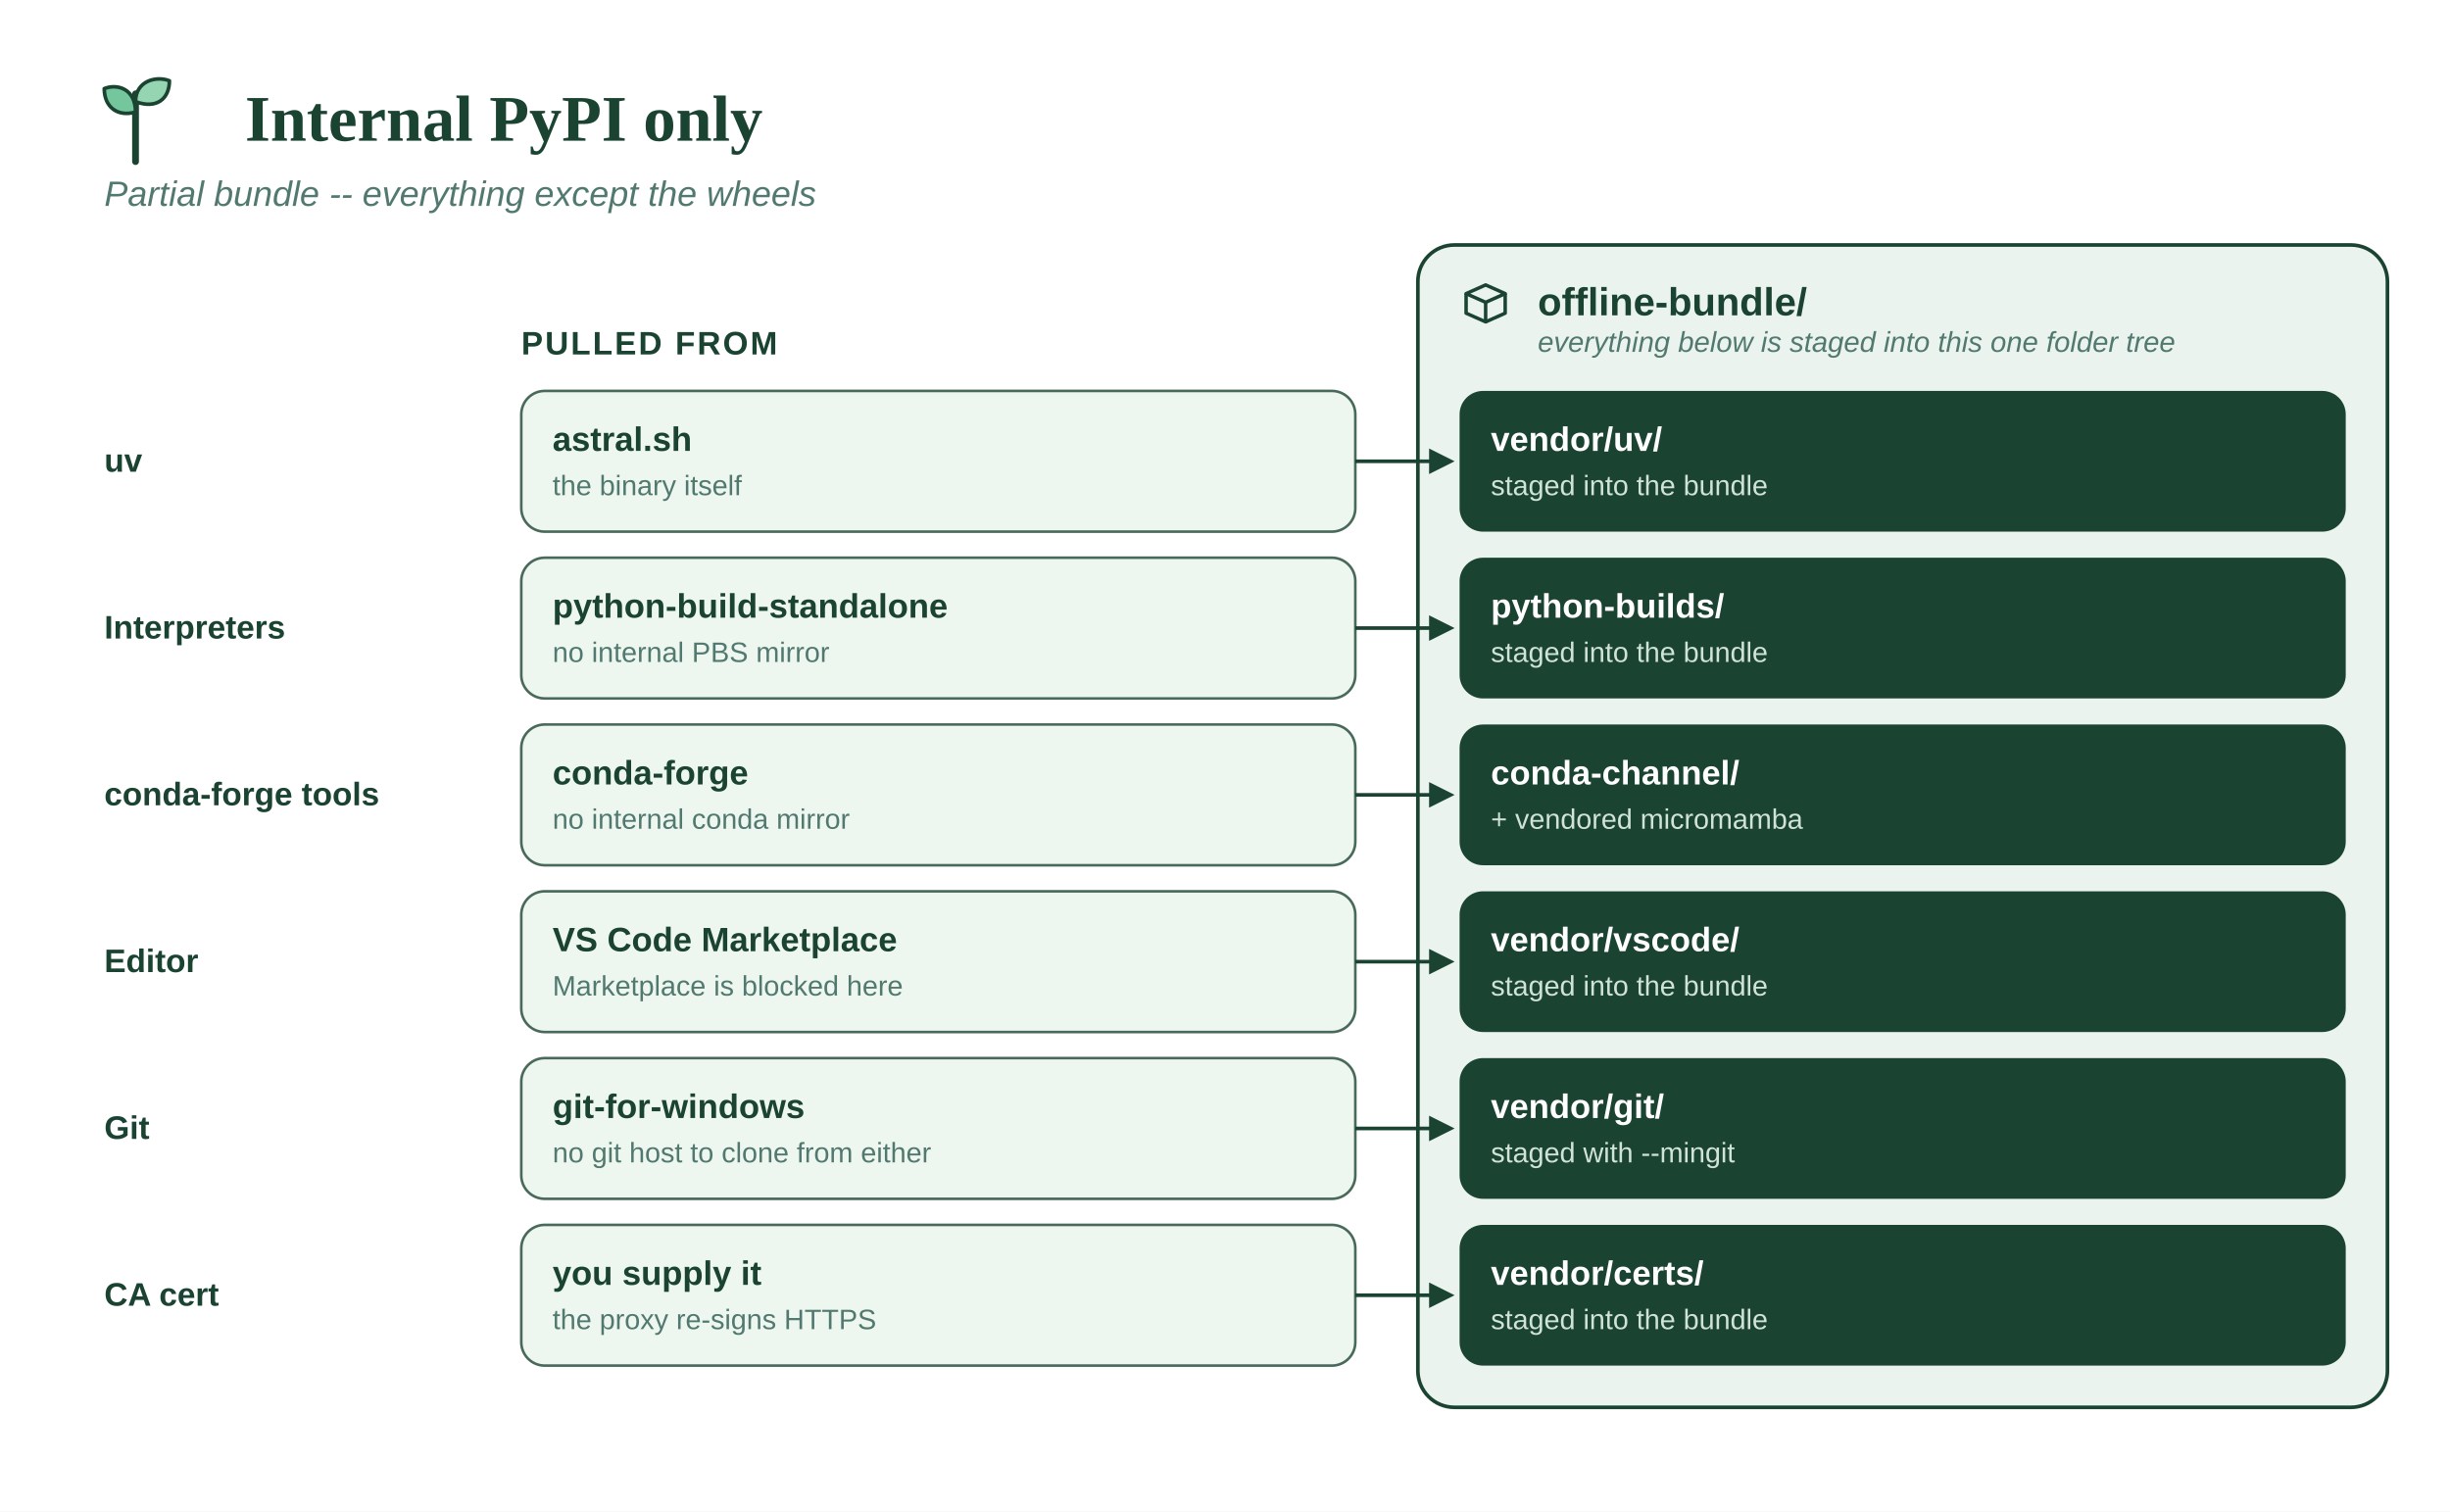
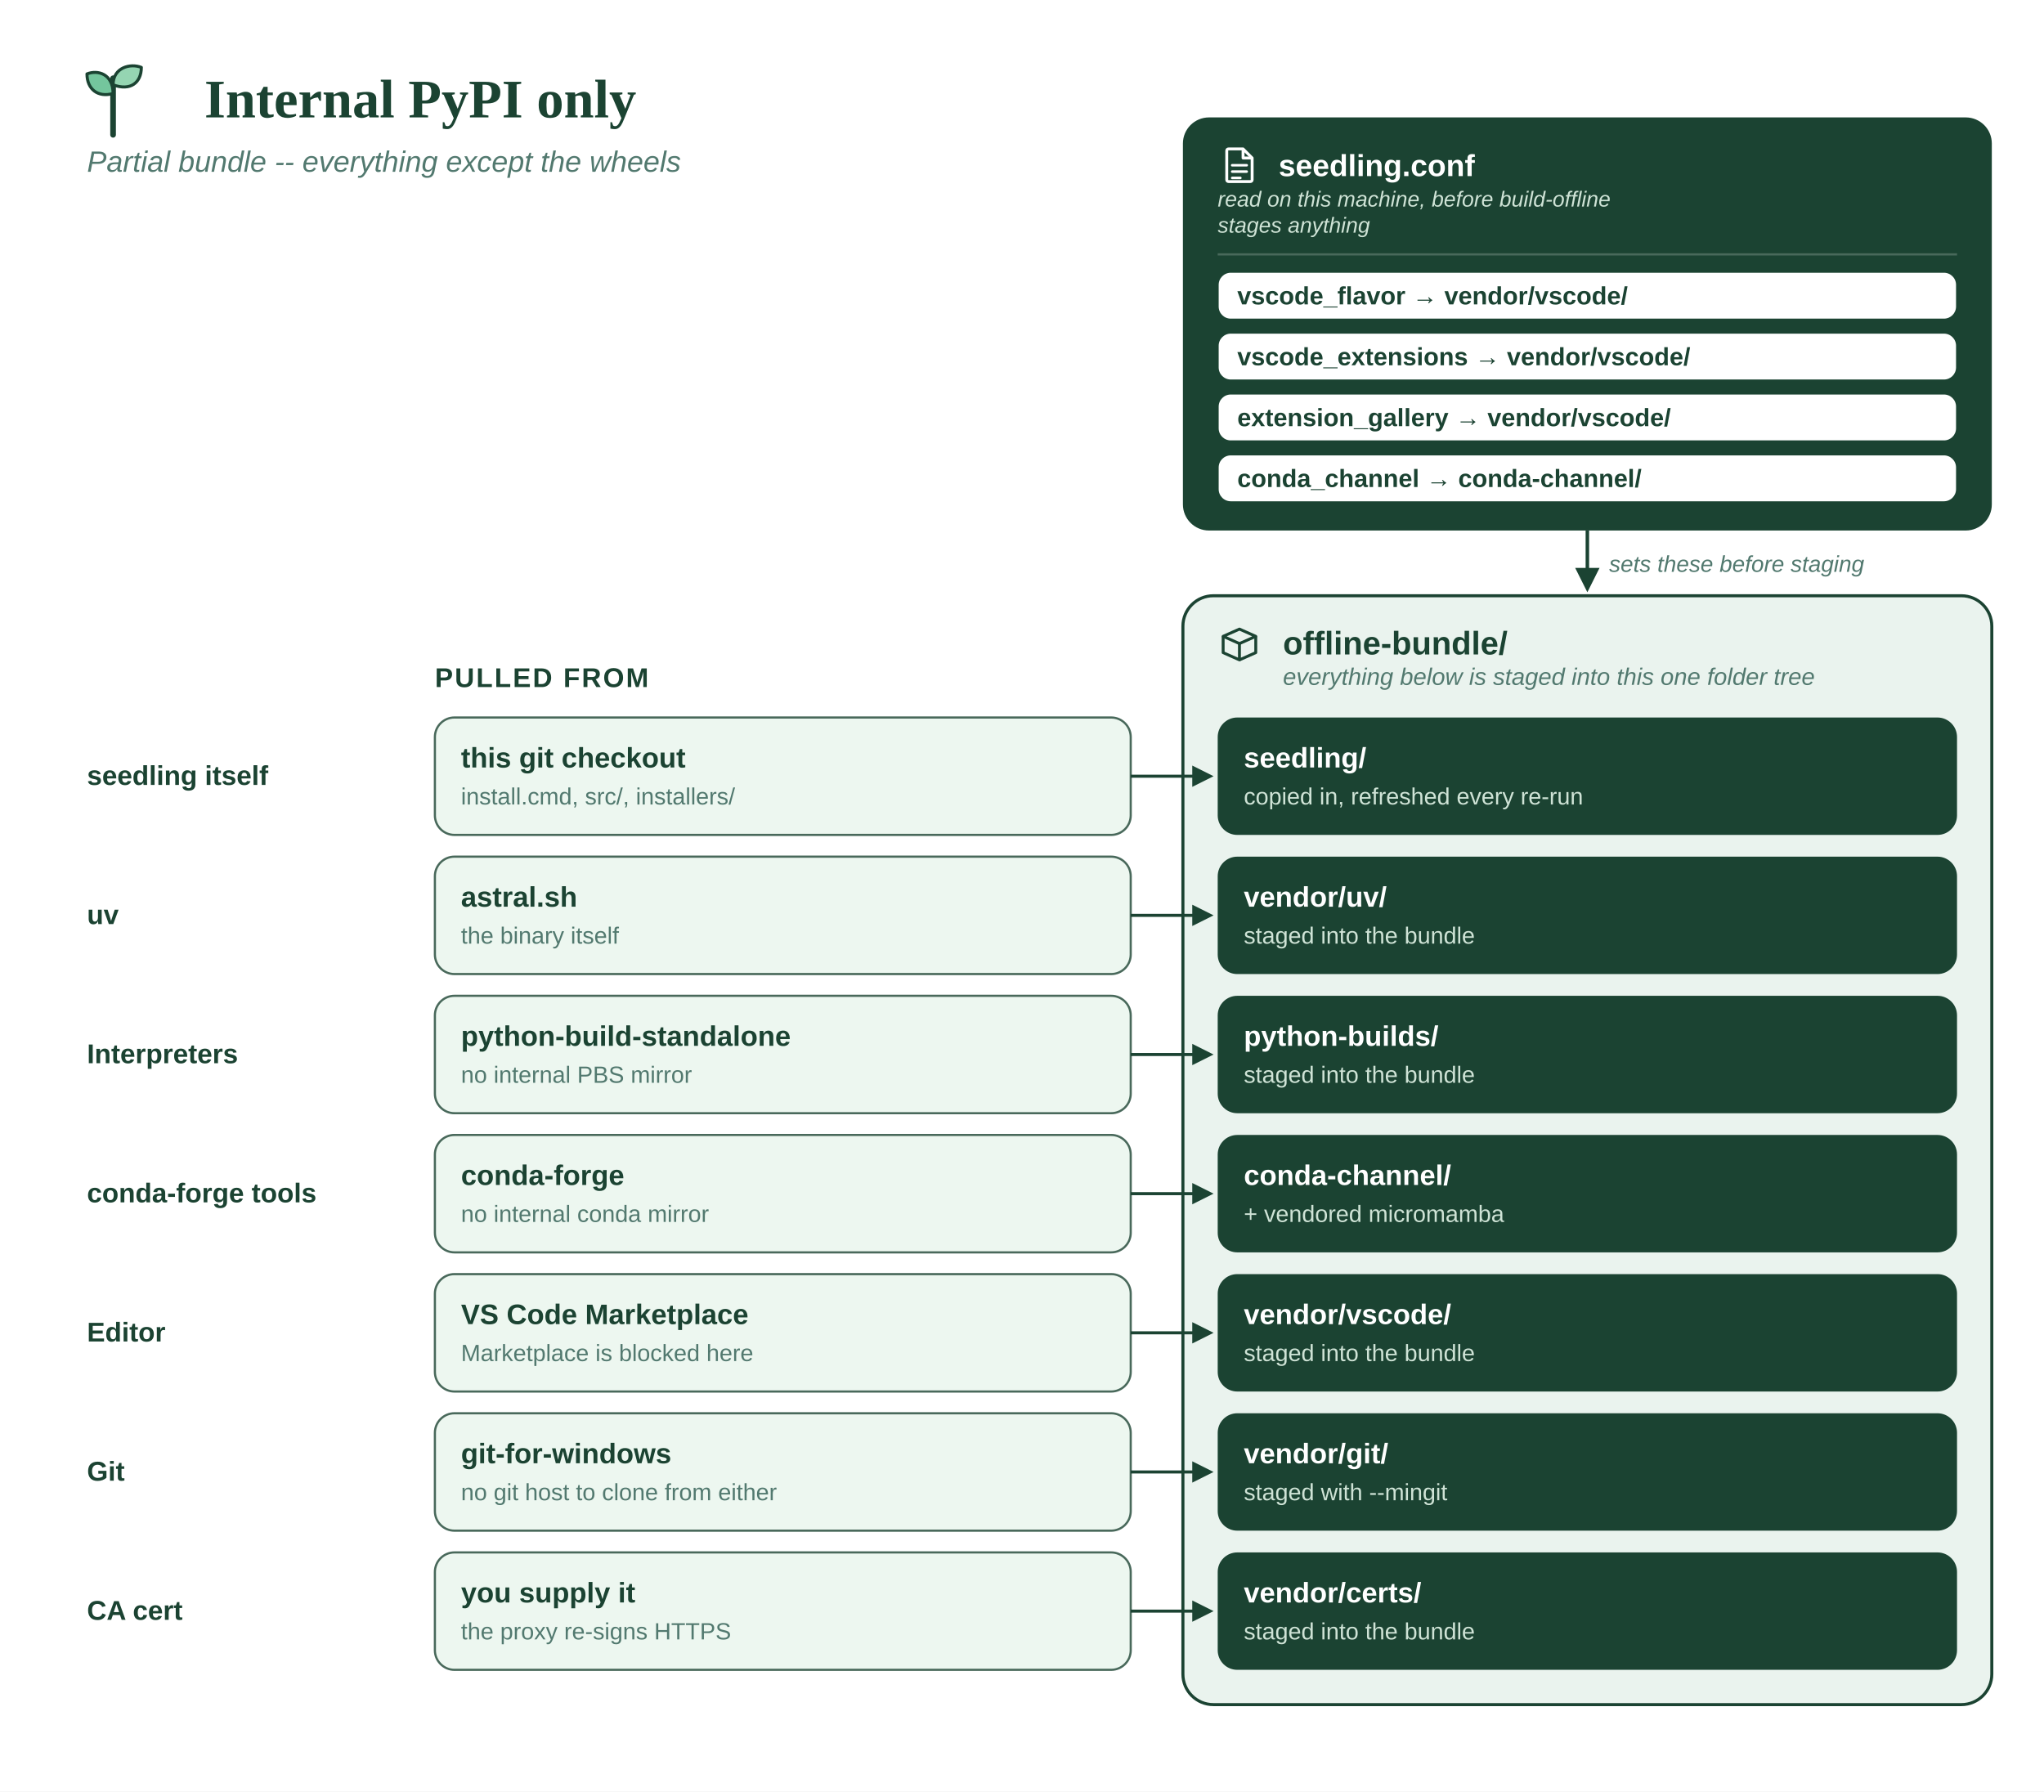
- <svg xmlns="http://www.w3.org/2000/svg" viewBox="0 0 940 580" font-family="Arial, Helvetica, sans-serif">
+ <svg xmlns="http://www.w3.org/2000/svg" viewBox="0 0 940 824" font-family="Arial, Helvetica, sans-serif">
  <defs>
    <defs>
      <style>
      .head  { font-family: Georgia, 'Times New Roman', serif; }
      .body  { font-family: Arial, Helvetica, sans-serif; }
      .fg    { fill: #1B4332; }
      .fw    { fill: #FFFFFF; }
      .fmute { fill: #52796F; }
    </style>
      <marker id="arrow" markerWidth="7" markerHeight="7" refX="5.5" refY="3.5" orient="auto">
        <path d="M0,0 L7,3.5 L0,7 Z" fill="#1B4332" />
      </marker>
      <symbol id="ic-cloud" viewBox="0 0 24 24">
        <path d="M6.5 18 C3.5 18 2 15.8 2 13.8 C2 11.6 3.8 10 5.8 10.1 C6.4 7.6 8.7 6 11.2 6.3 C13.6 6.6 15.4 8.6 15.5 11 C17.9 11.1 20 13 20 15.3 C20 17.4 18.2 18 17 18 Z" fill="none" stroke="currentColor" stroke-width="1.6" stroke-linejoin="round" />
      </symbol>
      <symbol id="ic-box" viewBox="0 0 24 24">
        <path d="M3 8 L12 4 L21 8 L12 12 Z" fill="none" stroke="currentColor" stroke-width="1.6" stroke-linejoin="round" />
        <path d="M3 8 V17 L12 21 V12" fill="none" stroke="currentColor" stroke-width="1.6" stroke-linejoin="round" />
        <path d="M21 8 V17 L12 21" fill="none" stroke="currentColor" stroke-width="1.6" stroke-linejoin="round" />
      </symbol>
      <symbol id="ic-server" viewBox="0 0 24 24">
        <rect x="3" y="4" width="18" height="6" rx="1.3" fill="none" stroke="currentColor" stroke-width="1.6" />
        <rect x="3" y="14" width="18" height="6" rx="1.3" fill="none" stroke="currentColor" stroke-width="1.6" />
        <circle cx="7" cy="7" r="1" fill="currentColor" />
        <circle cx="7" cy="17" r="1" fill="currentColor" />
      </symbol>
      <symbol id="ic-monitor" viewBox="0 0 24 24">
        <rect x="2.5" y="4" width="19" height="13" rx="1.4" fill="none" stroke="currentColor" stroke-width="1.6" />
        <line x1="8" y1="21" x2="16" y2="21" stroke="currentColor" stroke-width="1.6" stroke-linecap="round" />
        <line x1="12" y1="17" x2="12" y2="21" stroke="currentColor" stroke-width="1.6" stroke-linecap="round" />
      </symbol>
      <symbol id="ic-folder" viewBox="0 0 24 24">
        <path d="M3 6.5 C3 5.7 3.7 5 4.5 5 H9.5 L11.5 7.5 H19.5 C20.3 7.5 21 8.2 21 9 V17.5 C21 18.3 20.3 19 19.5 19 H4.5 C3.7 19 3 18.3 3 17.5 Z" fill="none" stroke="currentColor" stroke-width="1.6" stroke-linejoin="round" />
      </symbol>
      <symbol id="ic-doc" viewBox="0 0 24 24">
        <path d="M6 3 H14 L19 8 V20 C19 20.6 18.6 21 18 21 H6 C5.4 21 5 20.6 5 20 V4 C5 3.4 5.4 3 6 3 Z" fill="none" stroke="currentColor" stroke-width="1.6" stroke-linejoin="round" />
        <path d="M14 3 V8 H19" fill="none" stroke="currentColor" stroke-width="1.6" stroke-linejoin="round" />
        <line x1="8" y1="12" x2="16" y2="12" stroke="currentColor" stroke-width="1.4" stroke-linecap="round" />
        <line x1="8" y1="15.5" x2="16" y2="15.5" stroke="currentColor" stroke-width="1.4" stroke-linecap="round" />
        <line x1="8" y1="19" x2="12.5" y2="19" stroke="currentColor" stroke-width="1.4" stroke-linecap="round" />
      </symbol>
    </defs>
  </defs>
-   <rect x="0" y="0" width="940" height="580" fill="#FFFFFF" />
+   <rect x="0" y="0" width="940" height="824" fill="#FFFFFF" />
  <g transform="translate(40,20)">
    <path d="M12 42 V16" stroke="#1B4332" stroke-width="2.6" stroke-linecap="round" fill="none" />
    <path d="M12 23 C12 14 5 12 0 14 C0 21 5 25 12 23 Z" fill="#74C69D" stroke="#1B4332" stroke-width="1.4" stroke-linejoin="round" />
    <path d="M12 19 C12 11 20 9 25 11 C25 18 20 22 12 19 Z" fill="#95D5B2" stroke="#1B4332" stroke-width="1.4" stroke-linejoin="round" />
  </g>
  <text x="94" y="54" class="head fg" font-size="25" font-weight="700">Internal PyPI only</text>
  <text x="40" y="79" class="body fmute" font-size="13.5" font-style="italic">Partial bundle -- everything except the wheels</text>
-   <text x="200" y="136" class="body fg" font-size="12.5" font-weight="700" letter-spacing="0.8">PULLED FROM</text>
-   <rect x="544" y="94" width="372" height="446" rx="14" fill="#EAF3EE" stroke="#1B4332" stroke-width="1.4" />
-   <use href="#ic-box" x="560" y="106" width="20" height="20" color="#1B4332" />
-   <text x="590" y="121" class="body fg" font-size="15" font-weight="700">offline-bundle/</text>
-   <text x="590" y="135" class="body fmute" font-size="11" font-style="italic">everything below is staged into this one folder tree</text>
-   <text x="40" y="181" class="body fg" font-size="12.5" font-weight="700">uv</text>
-   <rect x="200" y="150" width="320" height="54" rx="9" fill="#E9F5EC" stroke="#1B4332" stroke-width="1" opacity="0.8" />
-   <text x="212" y="173" class="body fg" font-size="13.0" font-weight="700">astral.sh</text>
-   <text x="212" y="190" class="body" fill="#52796F" font-size="10.8">the binary itself</text>
-   <rect x="560" y="150" width="340" height="54" rx="9" fill="#1B4332" />
-   <text x="572" y="173" class="body fw" font-size="13.0" font-weight="700">vendor/uv/</text>
-   <text x="572" y="190" class="body" fill="#CFE3D6" font-size="10.8">staged into the bundle</text>
-   <line x1="520" y1="177" x2="556" y2="177" stroke="#1B4332" stroke-width="1.4" marker-end="url(#arrow)" />
-   <text x="40" y="245" class="body fg" font-size="12.5" font-weight="700">Interpreters</text>
-   <rect x="200" y="214" width="320" height="54" rx="9" fill="#E9F5EC" stroke="#1B4332" stroke-width="1" opacity="0.8" />
-   <text x="212" y="237" class="body fg" font-size="13.0" font-weight="700">python-build-standalone</text>
-   <text x="212" y="254" class="body" fill="#52796F" font-size="10.8">no internal PBS mirror</text>
-   <rect x="560" y="214" width="340" height="54" rx="9" fill="#1B4332" />
-   <text x="572" y="237" class="body fw" font-size="13.0" font-weight="700">python-builds/</text>
-   <text x="572" y="254" class="body" fill="#CFE3D6" font-size="10.8">staged into the bundle</text>
-   <line x1="520" y1="241" x2="556" y2="241" stroke="#1B4332" stroke-width="1.4" marker-end="url(#arrow)" />
-   <text x="40" y="309" class="body fg" font-size="12.5" font-weight="700">conda-forge tools</text>
-   <rect x="200" y="278" width="320" height="54" rx="9" fill="#E9F5EC" stroke="#1B4332" stroke-width="1" opacity="0.8" />
-   <text x="212" y="301" class="body fg" font-size="13.0" font-weight="700">conda-forge</text>
-   <text x="212" y="318" class="body" fill="#52796F" font-size="10.8">no internal conda mirror</text>
-   <rect x="560" y="278" width="340" height="54" rx="9" fill="#1B4332" />
-   <text x="572" y="301" class="body fw" font-size="13.0" font-weight="700">conda-channel/</text>
-   <text x="572" y="318" class="body" fill="#CFE3D6" font-size="10.8">+ vendored micromamba</text>
-   <line x1="520" y1="305" x2="556" y2="305" stroke="#1B4332" stroke-width="1.4" marker-end="url(#arrow)" />
-   <text x="40" y="373" class="body fg" font-size="12.5" font-weight="700">Editor</text>
-   <rect x="200" y="342" width="320" height="54" rx="9" fill="#E9F5EC" stroke="#1B4332" stroke-width="1" opacity="0.8" />
-   <text x="212" y="365" class="body fg" font-size="13.0" font-weight="700">VS Code Marketplace</text>
-   <text x="212" y="382" class="body" fill="#52796F" font-size="10.8">Marketplace is blocked here</text>
-   <rect x="560" y="342" width="340" height="54" rx="9" fill="#1B4332" />
-   <text x="572" y="365" class="body fw" font-size="13.0" font-weight="700">vendor/vscode/</text>
-   <text x="572" y="382" class="body" fill="#CFE3D6" font-size="10.8">staged into the bundle</text>
-   <line x1="520" y1="369" x2="556" y2="369" stroke="#1B4332" stroke-width="1.4" marker-end="url(#arrow)" />
-   <text x="40" y="437" class="body fg" font-size="12.5" font-weight="700">Git</text>
-   <rect x="200" y="406" width="320" height="54" rx="9" fill="#E9F5EC" stroke="#1B4332" stroke-width="1" opacity="0.8" />
-   <text x="212" y="429" class="body fg" font-size="13.0" font-weight="700">git-for-windows</text>
-   <text x="212" y="446" class="body" fill="#52796F" font-size="10.8">no git host to clone from either</text>
-   <rect x="560" y="406" width="340" height="54" rx="9" fill="#1B4332" />
-   <text x="572" y="429" class="body fw" font-size="13.0" font-weight="700">vendor/git/</text>
-   <text x="572" y="446" class="body" fill="#CFE3D6" font-size="10.8">staged with --mingit</text>
-   <line x1="520" y1="433" x2="556" y2="433" stroke="#1B4332" stroke-width="1.4" marker-end="url(#arrow)" />
-   <text x="40" y="501" class="body fg" font-size="12.5" font-weight="700">CA cert</text>
-   <rect x="200" y="470" width="320" height="54" rx="9" fill="#E9F5EC" stroke="#1B4332" stroke-width="1" opacity="0.8" />
-   <text x="212" y="493" class="body fg" font-size="13.0" font-weight="700">you supply it</text>
-   <text x="212" y="510" class="body" fill="#52796F" font-size="10.8">the proxy re-signs HTTPS</text>
-   <rect x="560" y="470" width="340" height="54" rx="9" fill="#1B4332" />
-   <text x="572" y="493" class="body fw" font-size="13.0" font-weight="700">vendor/certs/</text>
-   <text x="572" y="510" class="body" fill="#CFE3D6" font-size="10.8">staged into the bundle</text>
-   <line x1="520" y1="497" x2="556" y2="497" stroke="#1B4332" stroke-width="1.4" marker-end="url(#arrow)" />
+   <g transform="translate(0,54)">
+     <rect x="544" y="0" width="372" height="190" rx="12" fill="#1B4332" />
+     <use href="#ic-doc" x="560" y="12" width="20" height="20" color="#FFFFFF" />
+     <text x="588" y="27" class="body fw" font-size="14" font-weight="700">seedling.conf</text>
+     <text x="560" y="41" class="body" fill="#CFE3D6" font-size="10" font-style="italic">read on this machine, before build-offline</text>
+     <text x="560" y="53" class="body" fill="#CFE3D6" font-size="10" font-style="italic">stages anything</text>
+     <line x1="560" y1="63" x2="900" y2="63" stroke="#FFFFFF" stroke-width="1" opacity="0.2" />
+     <rect x="560" y="71" width="340" height="22" rx="6" fill="#FFFFFF" stroke="#1B4332" stroke-width="0.9" />
+     <text x="569" y="86" class="body fg" font-size="11.5" font-weight="600">vscode_flavor  →  vendor/vscode/</text>
+     <rect x="560" y="99" width="340" height="22" rx="6" fill="#FFFFFF" stroke="#1B4332" stroke-width="0.9" />
+     <text x="569" y="114" class="body fg" font-size="11.5" font-weight="600">vscode_extensions  →  vendor/vscode/</text>
+     <rect x="560" y="127" width="340" height="22" rx="6" fill="#FFFFFF" stroke="#1B4332" stroke-width="0.9" />
+     <text x="569" y="142" class="body fg" font-size="11.5" font-weight="600">extension_gallery  →  vendor/vscode/</text>
+     <rect x="560" y="155" width="340" height="22" rx="6" fill="#FFFFFF" stroke="#1B4332" stroke-width="0.9" />
+     <text x="569" y="170" class="body fg" font-size="11.5" font-weight="600">conda_channel  →  conda-channel/</text>
+     <line x1="730" y1="190" x2="730" y2="216" stroke="#1B4332" stroke-width="1.6" marker-end="url(#arrow)" />
+     <text x="740" y="209" class="body fmute" font-size="10.5" font-style="italic">sets these before staging</text>
+     <text x="200" y="262" class="body fg" font-size="12.5" font-weight="700" letter-spacing="0.8">PULLED FROM</text>
+     <rect x="544" y="220" width="372" height="510" rx="14" fill="#EAF3EE" stroke="#1B4332" stroke-width="1.4" />
+     <use href="#ic-box" x="560" y="232" width="20" height="20" color="#1B4332" />
+     <text x="590" y="247" class="body fg" font-size="15" font-weight="700">offline-bundle/</text>
+     <text x="590" y="261" class="body fmute" font-size="11" font-style="italic">everything below is staged into this one folder tree</text>
+     <text x="40" y="307" class="body fg" font-size="12.5" font-weight="700">seedling itself</text>
+     <rect x="200" y="276" width="320" height="54" rx="9" fill="#E9F5EC" stroke="#1B4332" stroke-width="1" opacity="0.8" />
+     <text x="212" y="299" class="body fg" font-size="13.0" font-weight="700">this git checkout</text>
+     <text x="212" y="316" class="body" fill="#52796F" font-size="10.8">install.cmd, src/, installers/</text>
+     <rect x="560" y="276" width="340" height="54" rx="9" fill="#1B4332" />
+     <text x="572" y="299" class="body fw" font-size="13.0" font-weight="700">seedling/</text>
+     <text x="572" y="316" class="body" fill="#CFE3D6" font-size="10.8">copied in, refreshed every re-run</text>
+     <line x1="520" y1="303" x2="556" y2="303" stroke="#1B4332" stroke-width="1.4" marker-end="url(#arrow)" />
+     <text x="40" y="371" class="body fg" font-size="12.5" font-weight="700">uv</text>
+     <rect x="200" y="340" width="320" height="54" rx="9" fill="#E9F5EC" stroke="#1B4332" stroke-width="1" opacity="0.8" />
+     <text x="212" y="363" class="body fg" font-size="13.0" font-weight="700">astral.sh</text>
+     <text x="212" y="380" class="body" fill="#52796F" font-size="10.8">the binary itself</text>
+     <rect x="560" y="340" width="340" height="54" rx="9" fill="#1B4332" />
+     <text x="572" y="363" class="body fw" font-size="13.0" font-weight="700">vendor/uv/</text>
+     <text x="572" y="380" class="body" fill="#CFE3D6" font-size="10.8">staged into the bundle</text>
+     <line x1="520" y1="367" x2="556" y2="367" stroke="#1B4332" stroke-width="1.4" marker-end="url(#arrow)" />
+     <text x="40" y="435" class="body fg" font-size="12.5" font-weight="700">Interpreters</text>
+     <rect x="200" y="404" width="320" height="54" rx="9" fill="#E9F5EC" stroke="#1B4332" stroke-width="1" opacity="0.8" />
+     <text x="212" y="427" class="body fg" font-size="13.0" font-weight="700">python-build-standalone</text>
+     <text x="212" y="444" class="body" fill="#52796F" font-size="10.8">no internal PBS mirror</text>
+     <rect x="560" y="404" width="340" height="54" rx="9" fill="#1B4332" />
+     <text x="572" y="427" class="body fw" font-size="13.0" font-weight="700">python-builds/</text>
+     <text x="572" y="444" class="body" fill="#CFE3D6" font-size="10.8">staged into the bundle</text>
+     <line x1="520" y1="431" x2="556" y2="431" stroke="#1B4332" stroke-width="1.4" marker-end="url(#arrow)" />
+     <text x="40" y="499" class="body fg" font-size="12.5" font-weight="700">conda-forge tools</text>
+     <rect x="200" y="468" width="320" height="54" rx="9" fill="#E9F5EC" stroke="#1B4332" stroke-width="1" opacity="0.8" />
+     <text x="212" y="491" class="body fg" font-size="13.0" font-weight="700">conda-forge</text>
+     <text x="212" y="508" class="body" fill="#52796F" font-size="10.8">no internal conda mirror</text>
+     <rect x="560" y="468" width="340" height="54" rx="9" fill="#1B4332" />
+     <text x="572" y="491" class="body fw" font-size="13.0" font-weight="700">conda-channel/</text>
+     <text x="572" y="508" class="body" fill="#CFE3D6" font-size="10.8">+ vendored micromamba</text>
+     <line x1="520" y1="495" x2="556" y2="495" stroke="#1B4332" stroke-width="1.4" marker-end="url(#arrow)" />
+     <text x="40" y="563" class="body fg" font-size="12.5" font-weight="700">Editor</text>
+     <rect x="200" y="532" width="320" height="54" rx="9" fill="#E9F5EC" stroke="#1B4332" stroke-width="1" opacity="0.8" />
+     <text x="212" y="555" class="body fg" font-size="13.0" font-weight="700">VS Code Marketplace</text>
+     <text x="212" y="572" class="body" fill="#52796F" font-size="10.8">Marketplace is blocked here</text>
+     <rect x="560" y="532" width="340" height="54" rx="9" fill="#1B4332" />
+     <text x="572" y="555" class="body fw" font-size="13.0" font-weight="700">vendor/vscode/</text>
+     <text x="572" y="572" class="body" fill="#CFE3D6" font-size="10.8">staged into the bundle</text>
+     <line x1="520" y1="559" x2="556" y2="559" stroke="#1B4332" stroke-width="1.4" marker-end="url(#arrow)" />
+     <text x="40" y="627" class="body fg" font-size="12.5" font-weight="700">Git</text>
+     <rect x="200" y="596" width="320" height="54" rx="9" fill="#E9F5EC" stroke="#1B4332" stroke-width="1" opacity="0.8" />
+     <text x="212" y="619" class="body fg" font-size="13.0" font-weight="700">git-for-windows</text>
+     <text x="212" y="636" class="body" fill="#52796F" font-size="10.8">no git host to clone from either</text>
+     <rect x="560" y="596" width="340" height="54" rx="9" fill="#1B4332" />
+     <text x="572" y="619" class="body fw" font-size="13.0" font-weight="700">vendor/git/</text>
+     <text x="572" y="636" class="body" fill="#CFE3D6" font-size="10.8">staged with --mingit</text>
+     <line x1="520" y1="623" x2="556" y2="623" stroke="#1B4332" stroke-width="1.4" marker-end="url(#arrow)" />
+     <text x="40" y="691" class="body fg" font-size="12.5" font-weight="700">CA cert</text>
+     <rect x="200" y="660" width="320" height="54" rx="9" fill="#E9F5EC" stroke="#1B4332" stroke-width="1" opacity="0.8" />
+     <text x="212" y="683" class="body fg" font-size="13.0" font-weight="700">you supply it</text>
+     <text x="212" y="700" class="body" fill="#52796F" font-size="10.8">the proxy re-signs HTTPS</text>
+     <rect x="560" y="660" width="340" height="54" rx="9" fill="#1B4332" />
+     <text x="572" y="683" class="body fw" font-size="13.0" font-weight="700">vendor/certs/</text>
+     <text x="572" y="700" class="body" fill="#CFE3D6" font-size="10.8">staged into the bundle</text>
+     <line x1="520" y1="687" x2="556" y2="687" stroke="#1B4332" stroke-width="1.4" marker-end="url(#arrow)" />
+   </g>
</svg>
